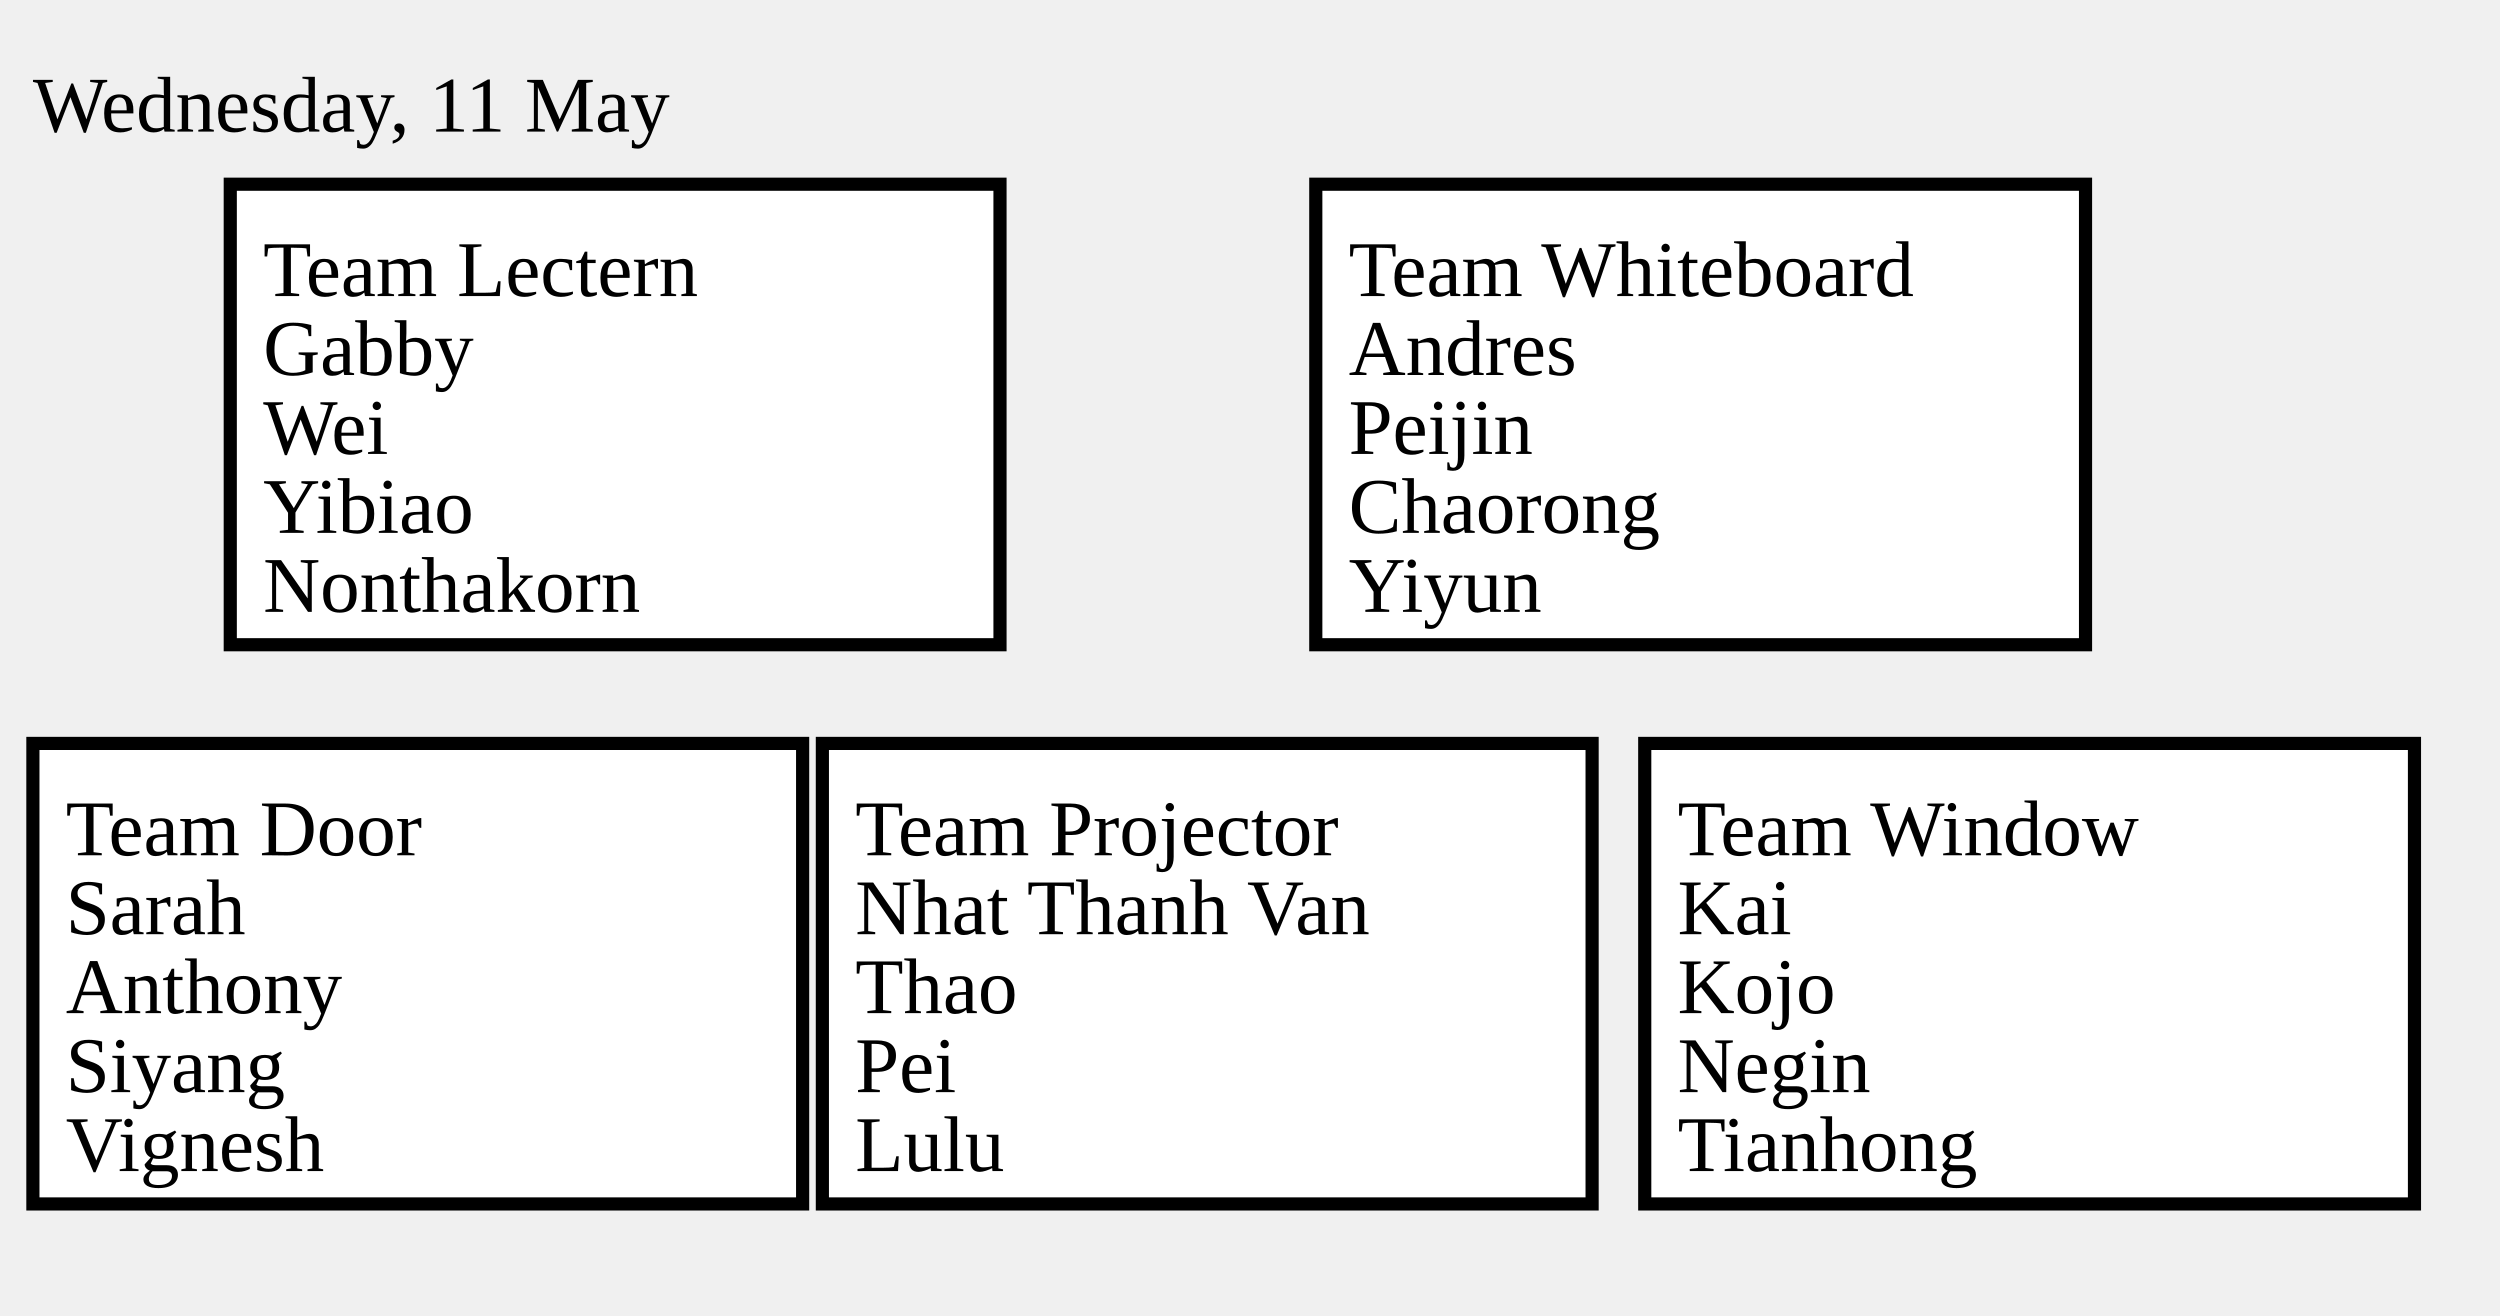
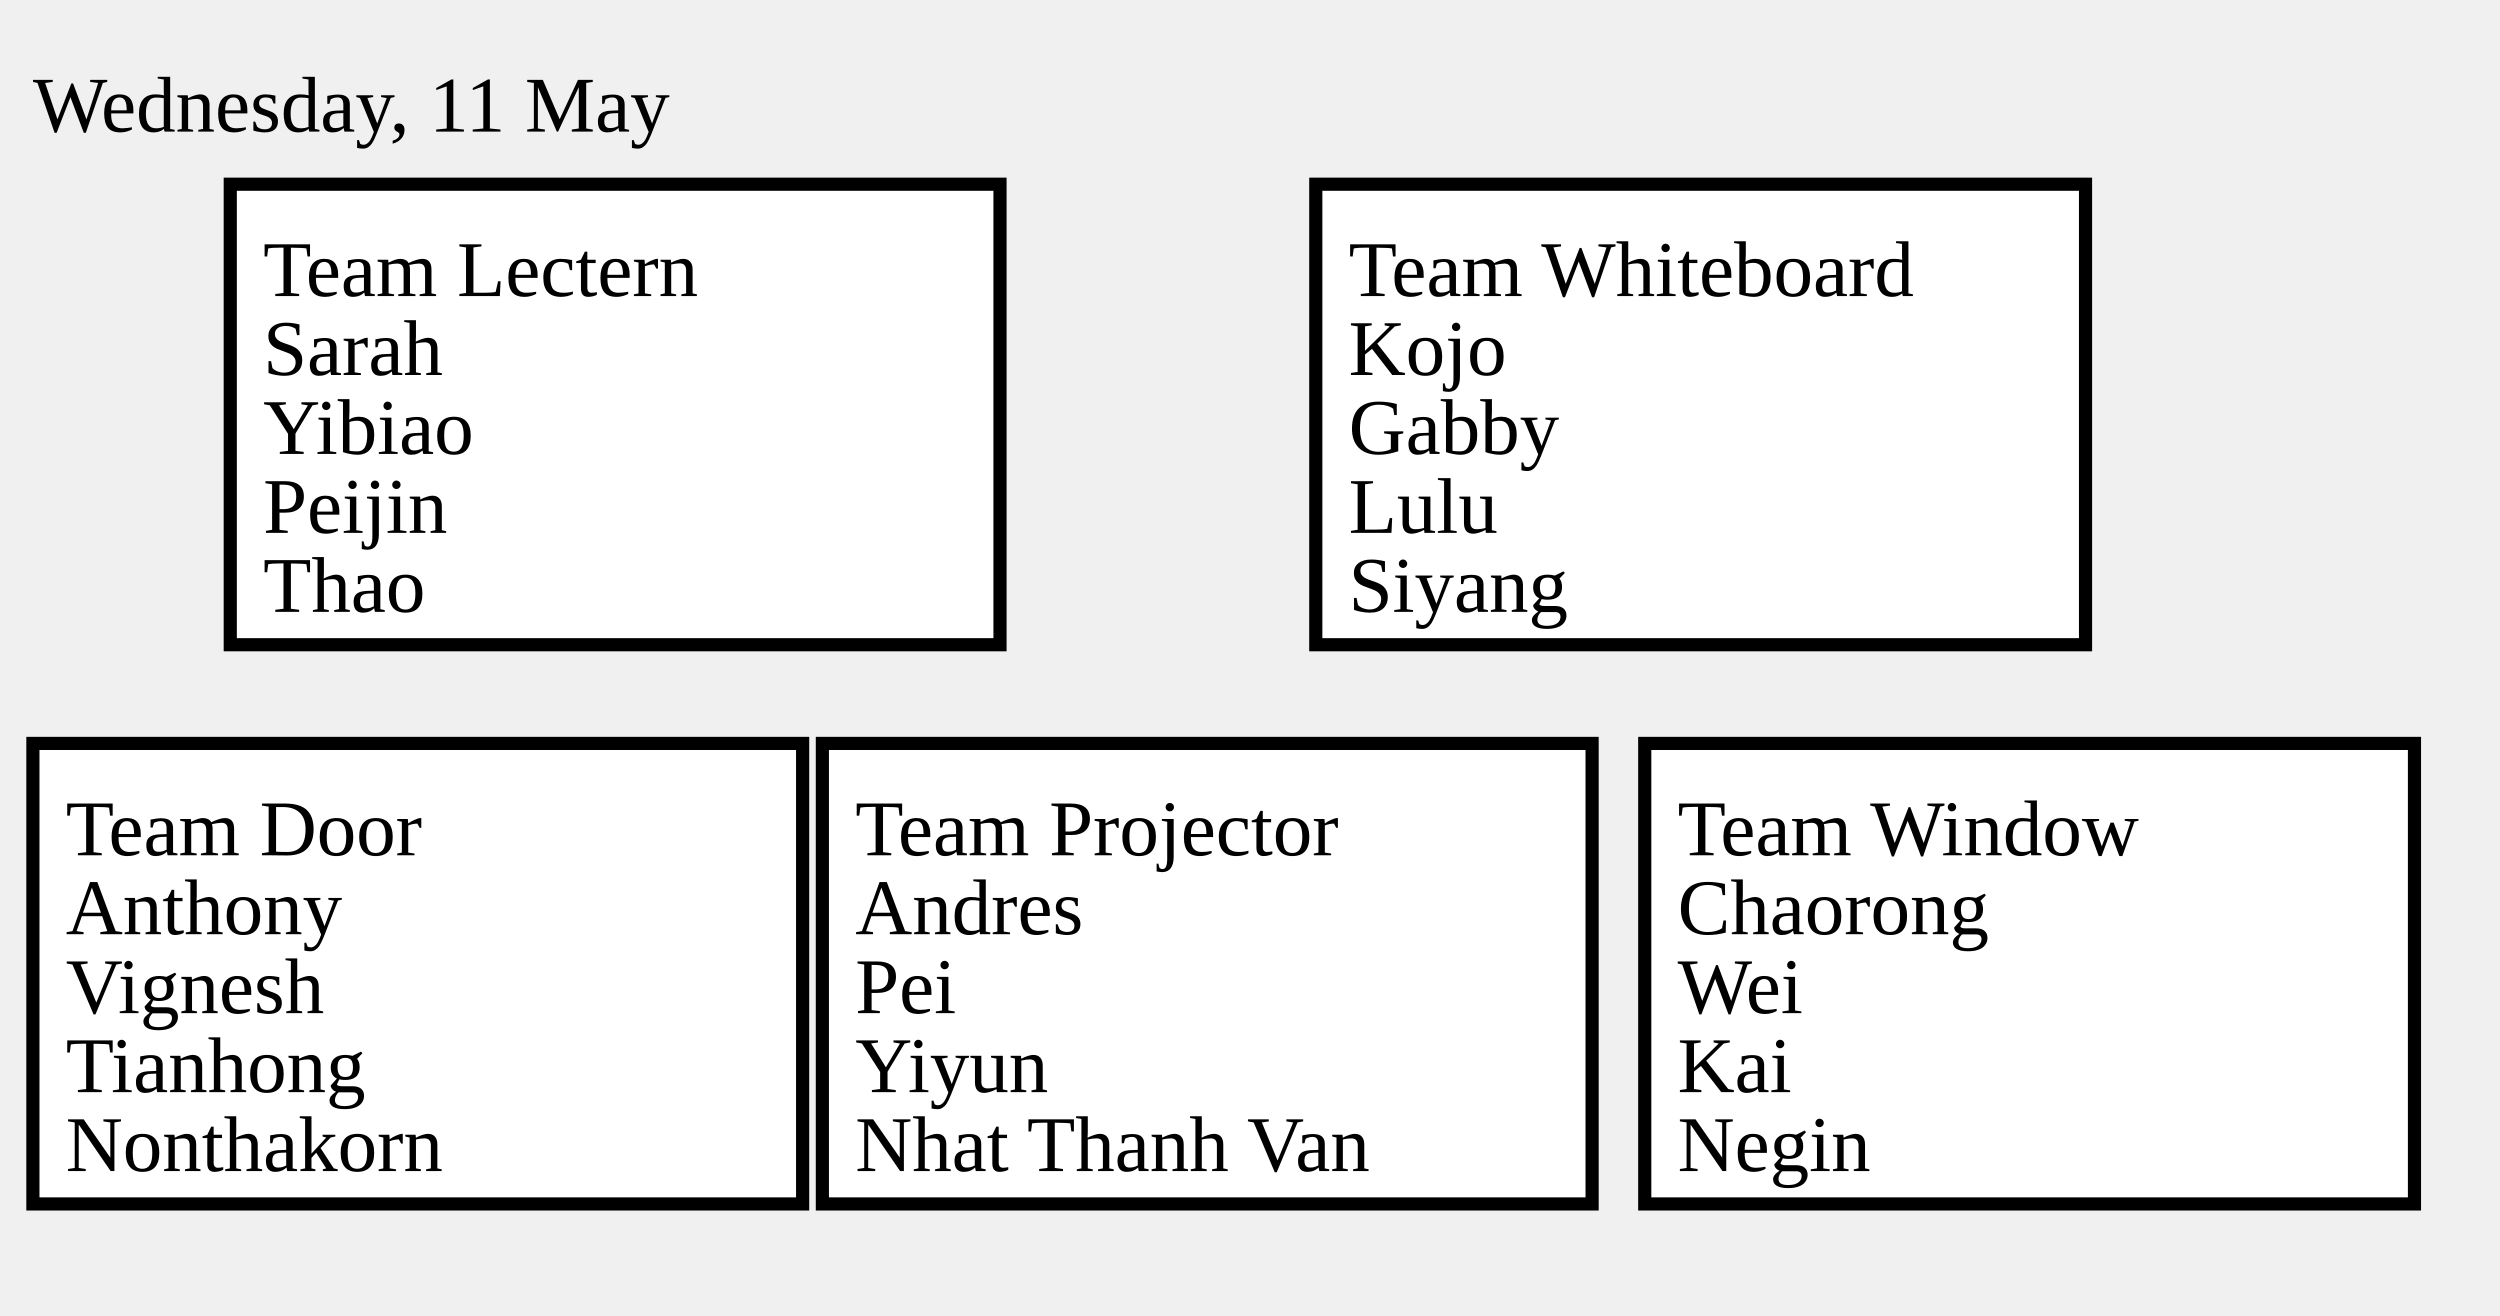
<svg xmlns="http://www.w3.org/2000/svg" width="380" height="200" viewBox="0 -200 380 200">
  <defs>
</defs>
  <rect x="200" y="-172.0" width="117" height="70" fill="#ffffff" stroke-width="2" stroke="black" />
  <text x="205" y="-155.0" font-size="12" fill="black" dy="0em">Team Whiteboard</text>
-   <text x="205" y="-143.0" font-size="12" fill="black" dy="0em">Andres</text>
-   <text x="205" y="-131.0" font-size="12" fill="black" dy="0em">Peijin</text>
-   <text x="205" y="-119.0" font-size="12" fill="black" dy="0em">Chaorong</text>
-   <text x="205" y="-107.0" font-size="12" fill="black" dy="0em">Yiyun</text>
+   <text x="205" y="-143.0" font-size="12" fill="black" dy="0em">Kojo</text>
+   <text x="205" y="-131.0" font-size="12" fill="black" dy="0em">Gabby</text>
+   <text x="205" y="-119.0" font-size="12" fill="black" dy="0em">Lulu</text>
+   <text x="205" y="-107.0" font-size="12" fill="black" dy="0em">Siyang</text>
  <rect x="5" y="-87.0" width="117" height="70" fill="#ffffff" stroke-width="2" stroke="black" />
  <text x="10" y="-70.0" font-size="12" fill="black" dy="0em">Team Door</text>
-   <text x="10" y="-58.0" font-size="12" fill="black" dy="0em">Sarah</text>
-   <text x="10" y="-46.0" font-size="12" fill="black" dy="0em">Anthony</text>
-   <text x="10" y="-34.0" font-size="12" fill="black" dy="0em">Siyang</text>
-   <text x="10" y="-22.0" font-size="12" fill="black" dy="0em">Vignesh</text>
+   <text x="10" y="-58.0" font-size="12" fill="black" dy="0em">Anthony</text>
+   <text x="10" y="-46.0" font-size="12" fill="black" dy="0em">Vignesh</text>
+   <text x="10" y="-34.0" font-size="12" fill="black" dy="0em">Tianhong</text>
+   <text x="10" y="-22.0" font-size="12" fill="black" dy="0em">Nonthakorn</text>
  <rect x="250" y="-87.0" width="117" height="70" fill="#ffffff" stroke-width="2" stroke="black" />
  <text x="255" y="-70.0" font-size="12" fill="black" dy="0em">Team Window</text>
-   <text x="255" y="-58.0" font-size="12" fill="black" dy="0em">Kai</text>
-   <text x="255" y="-46.0" font-size="12" fill="black" dy="0em">Kojo</text>
-   <text x="255" y="-34.0" font-size="12" fill="black" dy="0em">Negin</text>
-   <text x="255" y="-22.0" font-size="12" fill="black" dy="0em">Tianhong</text>
+   <text x="255" y="-58.0" font-size="12" fill="black" dy="0em">Chaorong</text>
+   <text x="255" y="-46.0" font-size="12" fill="black" dy="0em">Wei</text>
+   <text x="255" y="-34.0" font-size="12" fill="black" dy="0em">Kai</text>
+   <text x="255" y="-22.0" font-size="12" fill="black" dy="0em">Negin</text>
  <rect x="35" y="-172.0" width="117" height="70" fill="#ffffff" stroke-width="2" stroke="black" />
  <text x="40" y="-155.0" font-size="12" fill="black" dy="0em">Team Lectern</text>
-   <text x="40" y="-143.0" font-size="12" fill="black" dy="0em">Gabby</text>
-   <text x="40" y="-131.0" font-size="12" fill="black" dy="0em">Wei</text>
-   <text x="40" y="-119.0" font-size="12" fill="black" dy="0em">Yibiao</text>
-   <text x="40" y="-107.0" font-size="12" fill="black" dy="0em">Nonthakorn</text>
+   <text x="40" y="-143.0" font-size="12" fill="black" dy="0em">Sarah</text>
+   <text x="40" y="-131.0" font-size="12" fill="black" dy="0em">Yibiao</text>
+   <text x="40" y="-119.0" font-size="12" fill="black" dy="0em">Peijin</text>
+   <text x="40" y="-107.0" font-size="12" fill="black" dy="0em">Thao</text>
  <rect x="125" y="-87.0" width="117" height="70" fill="#ffffff" stroke-width="2" stroke="black" />
  <text x="130" y="-70.0" font-size="12" fill="black" dy="0em">Team Projector</text>
-   <text x="130" y="-58.0" font-size="12" fill="black" dy="0em">Nhat Thanh Van</text>
-   <text x="130" y="-46.0" font-size="12" fill="black" dy="0em">Thao</text>
-   <text x="130" y="-34.0" font-size="12" fill="black" dy="0em">Pei</text>
-   <text x="130" y="-22.0" font-size="12" fill="black" dy="0em">Lulu</text>
+   <text x="130" y="-58.0" font-size="12" fill="black" dy="0em">Andres</text>
+   <text x="130" y="-46.0" font-size="12" fill="black" dy="0em">Pei</text>
+   <text x="130" y="-34.0" font-size="12" fill="black" dy="0em">Yiyun</text>
+   <text x="130" y="-22.0" font-size="12" fill="black" dy="0em">Nhat Thanh Van</text>
  <text x="5" y="-180" font-size="12" fill="black" dy="0em">Wednesday, 11 May</text>
</svg>
